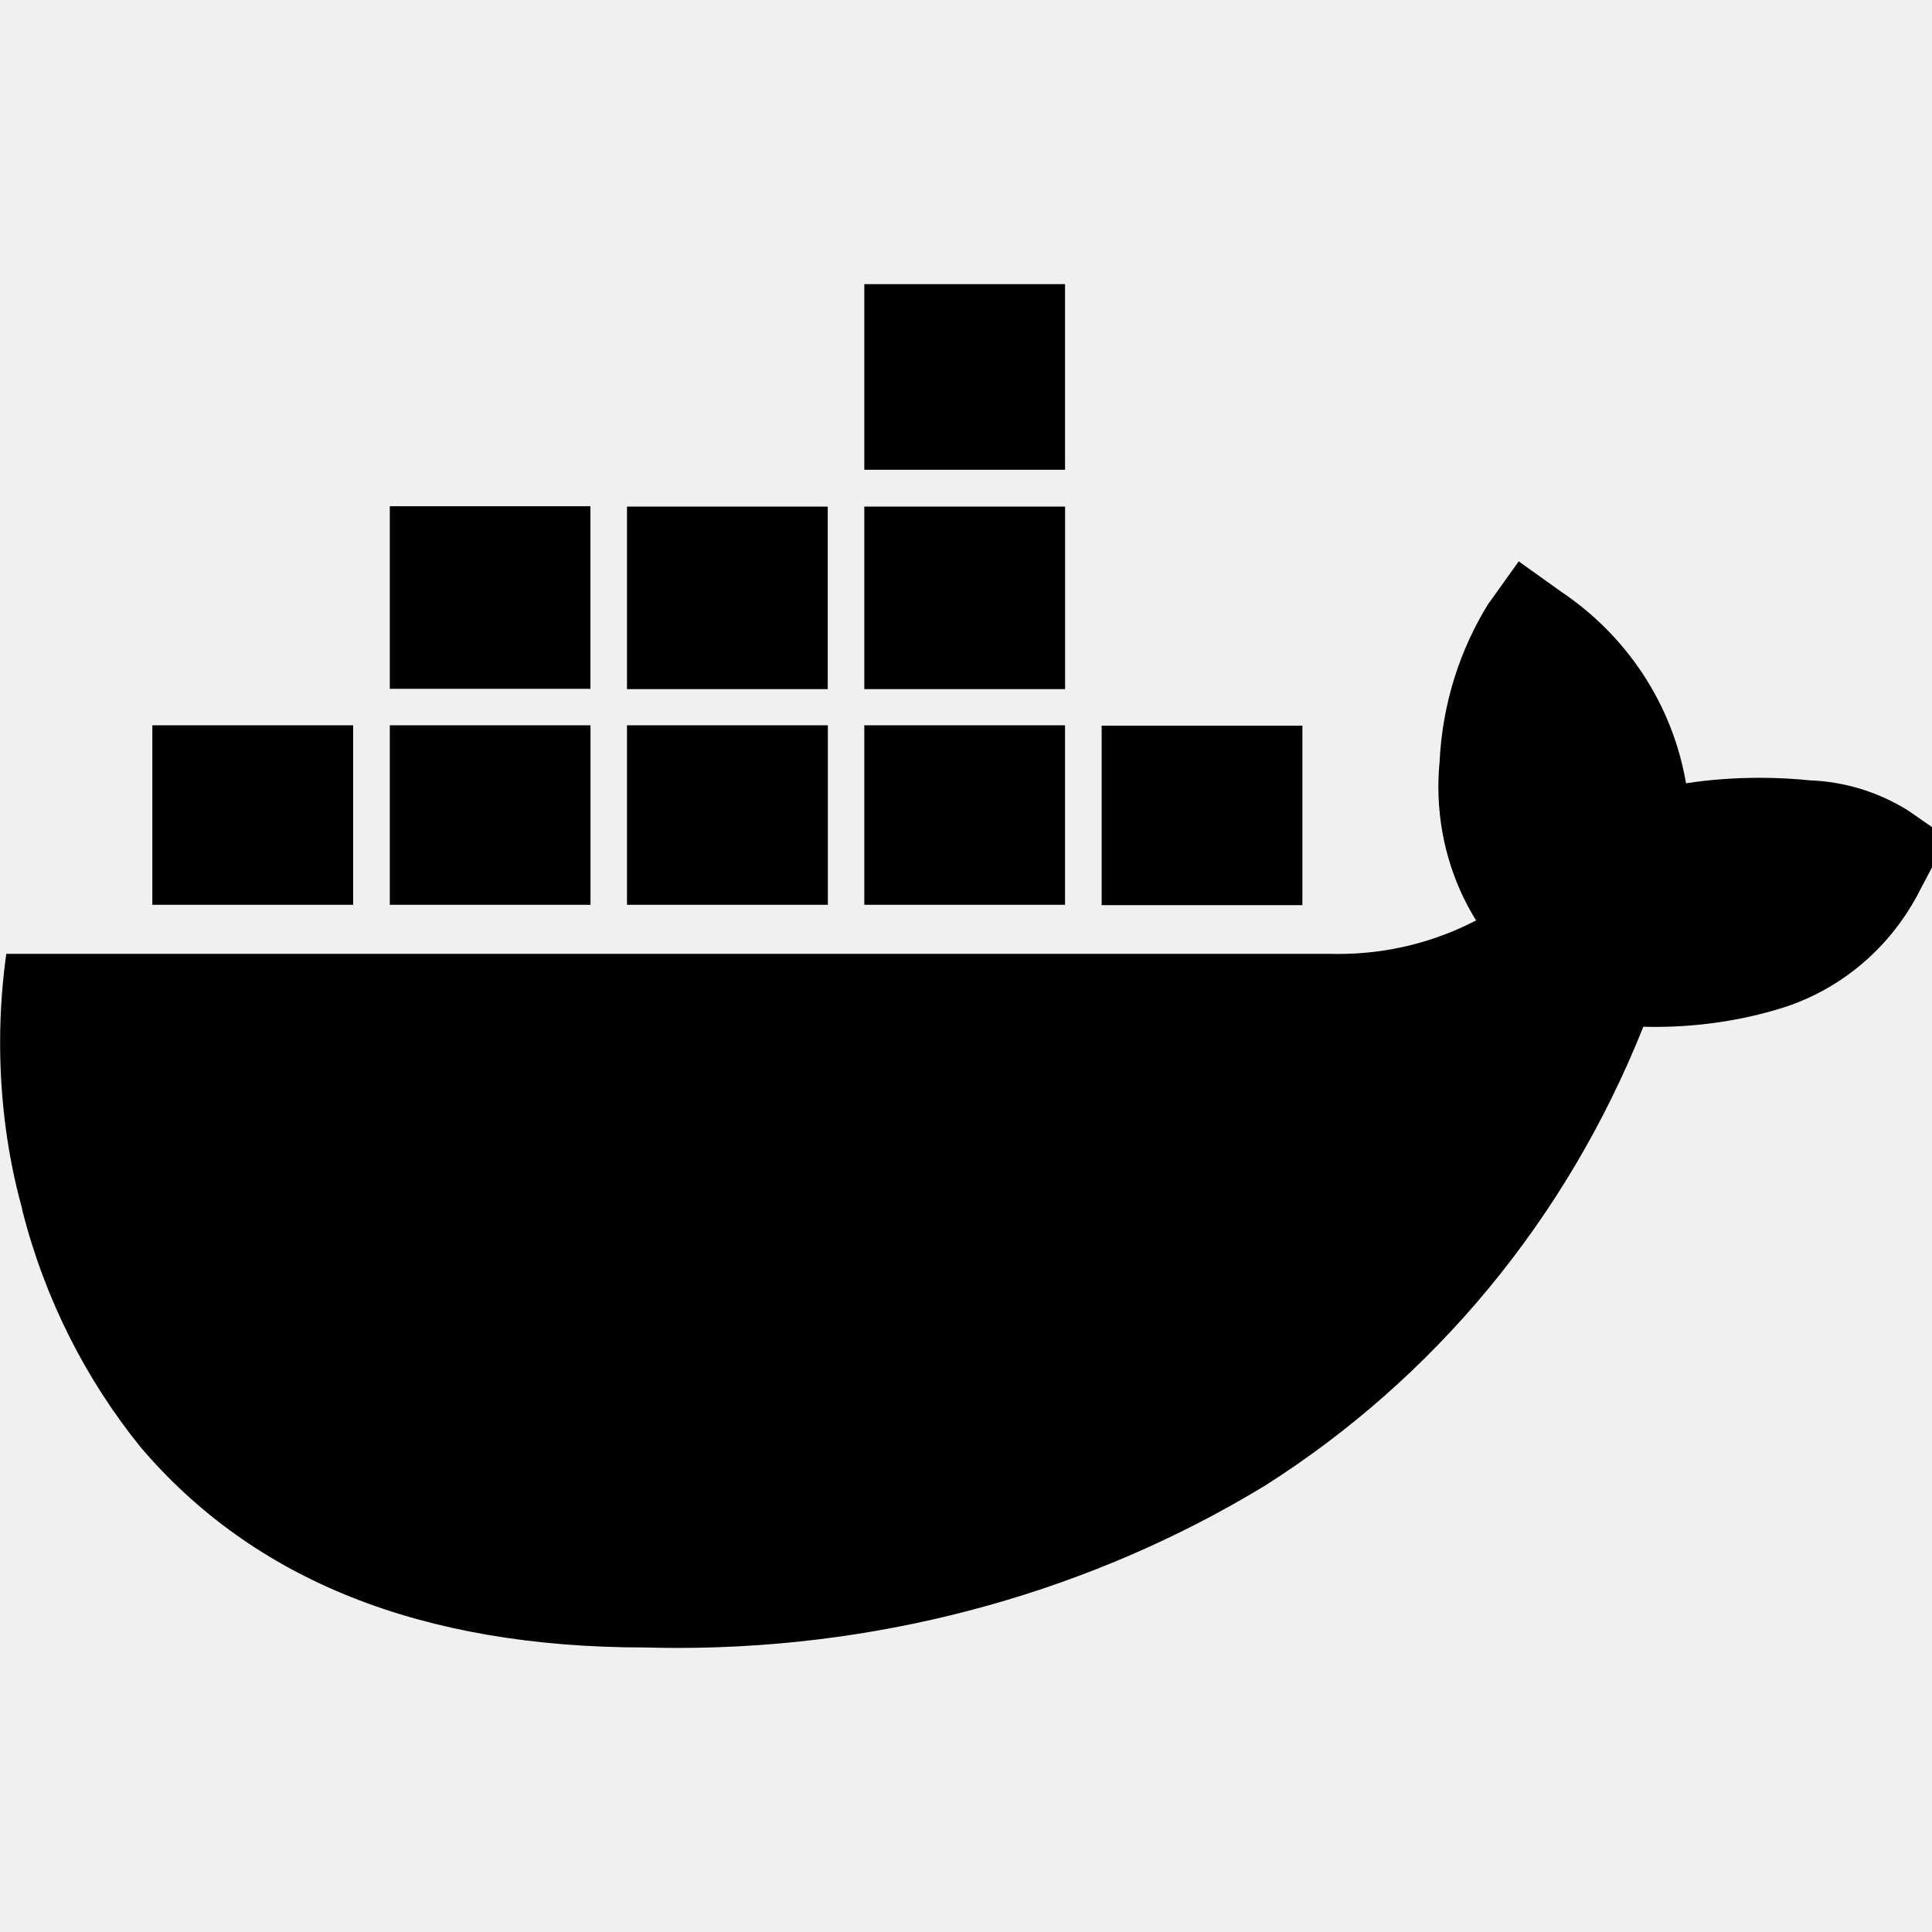
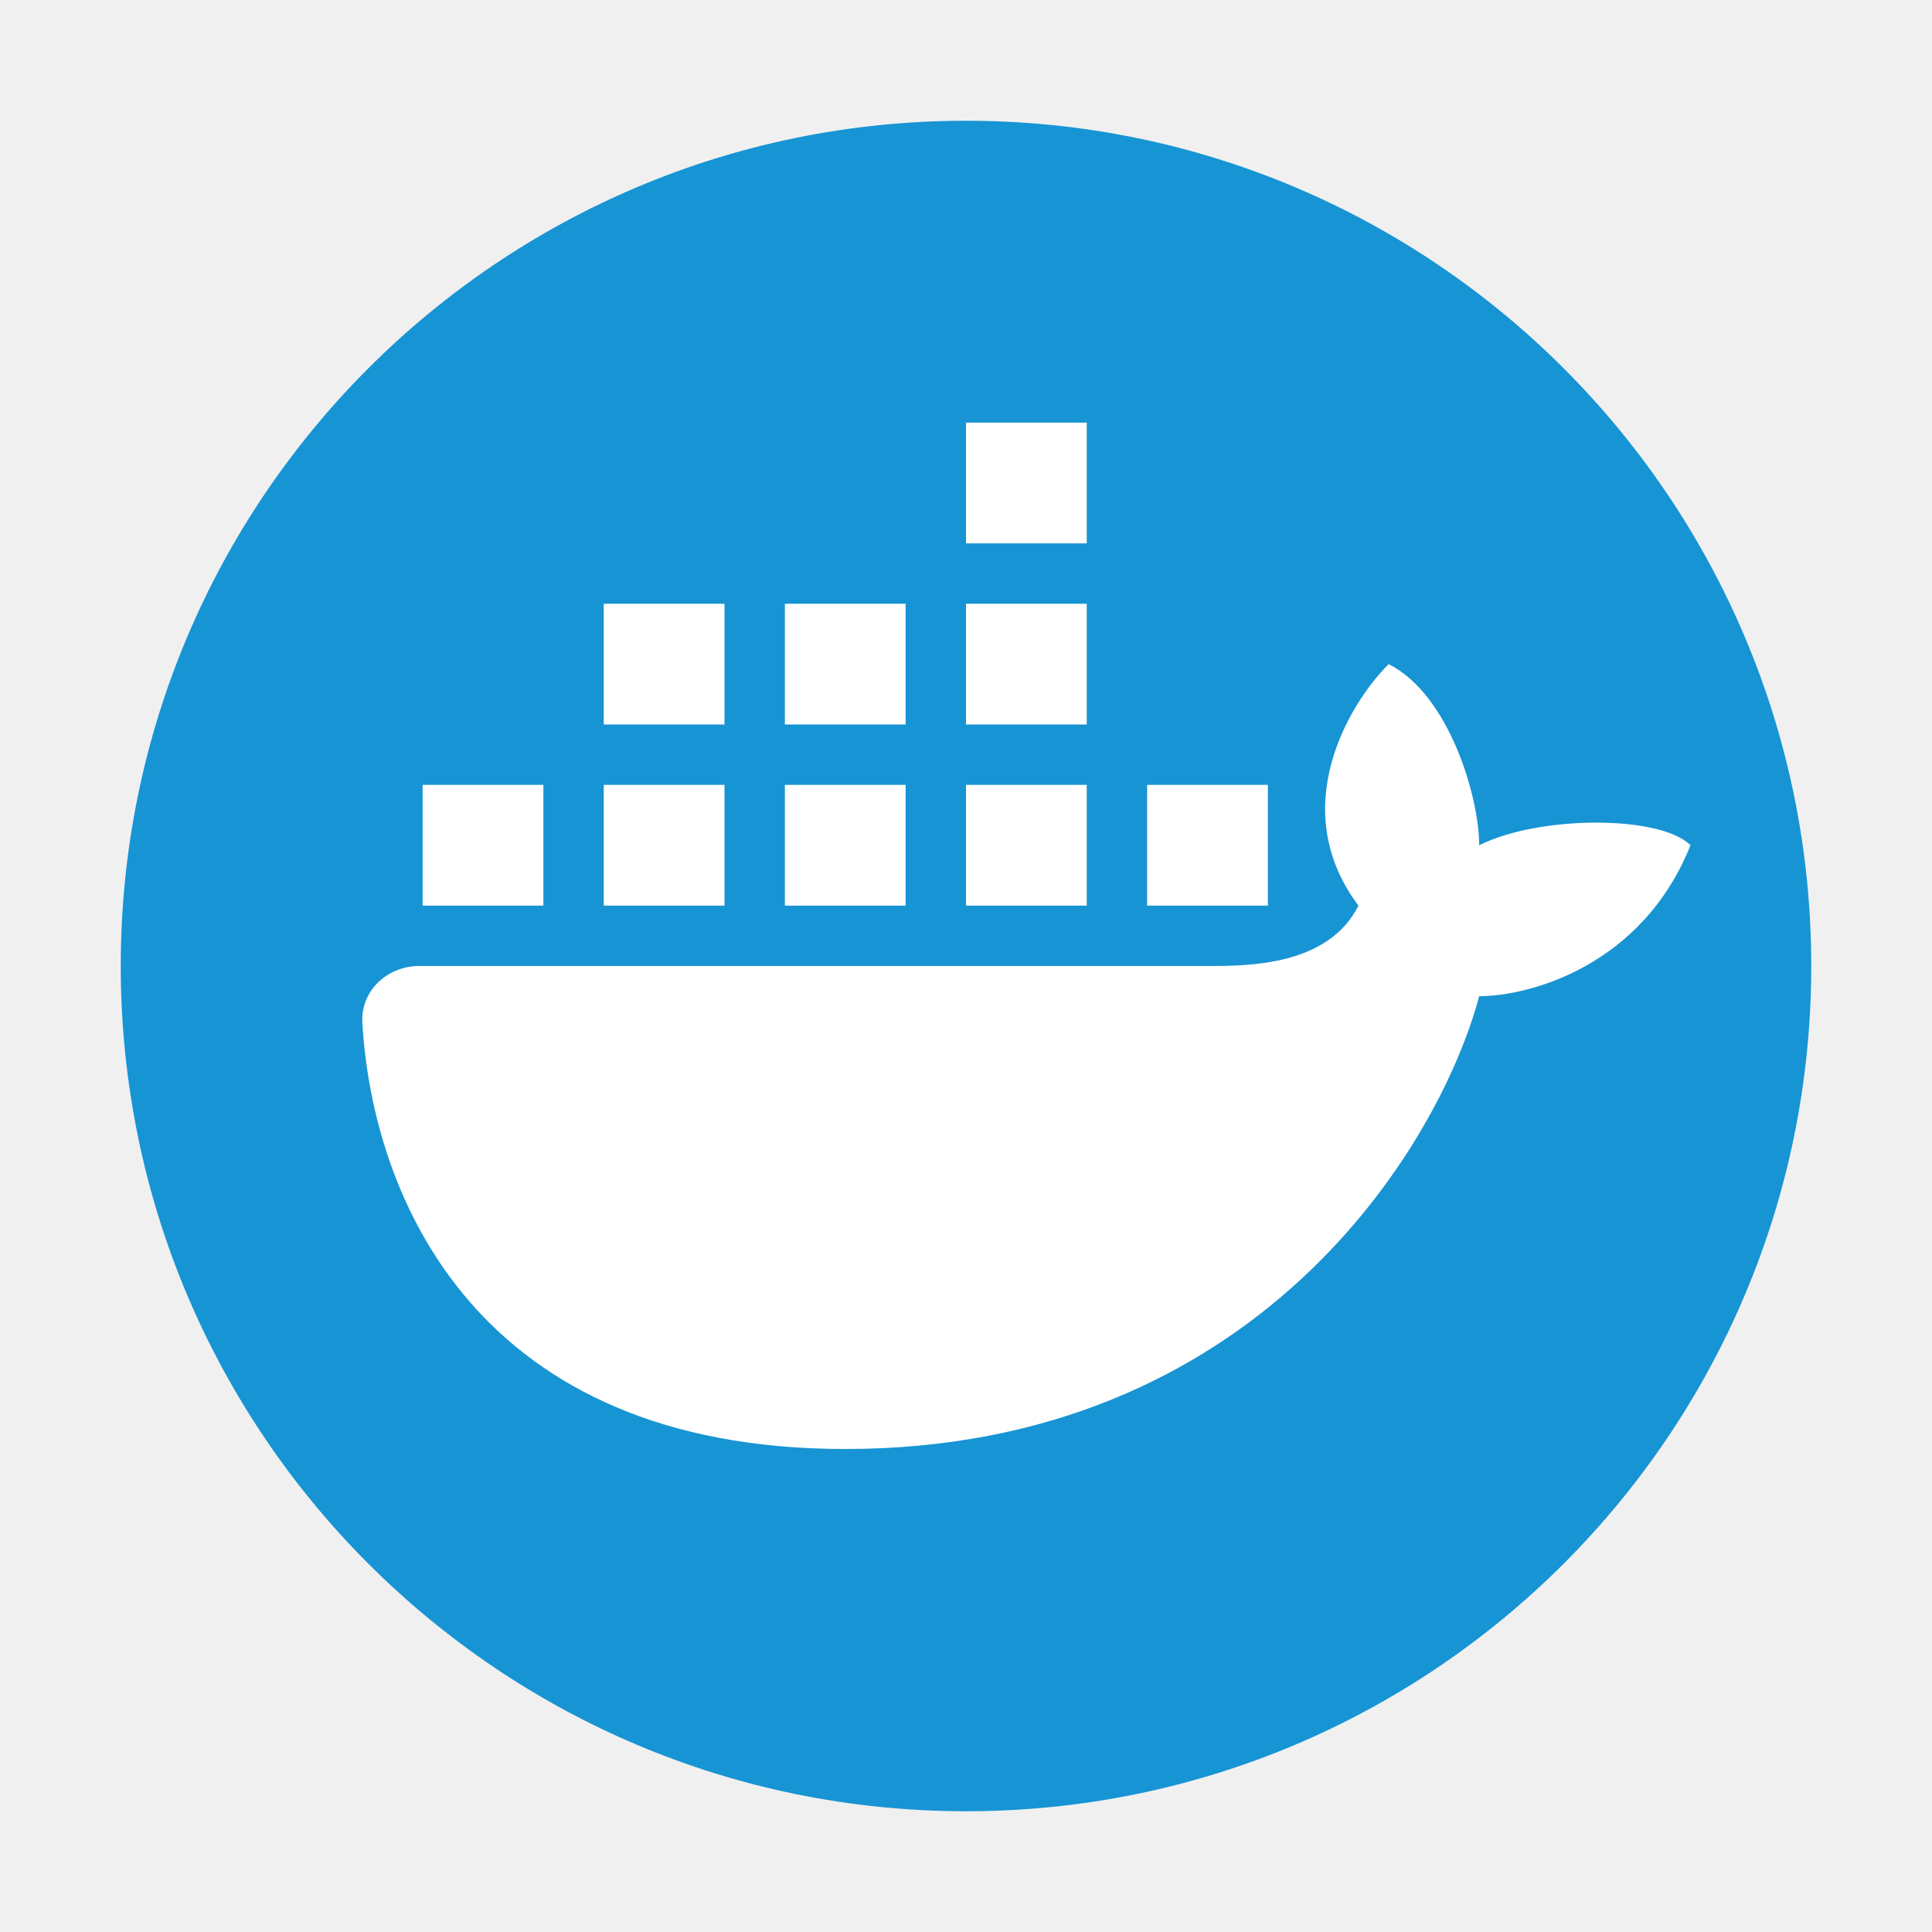
- <svg xmlns="http://www.w3.org/2000/svg" fill="#000000" width="800px" height="800px" viewBox="0 -5 34 34">
-   <path d="m15.21 10.923v-3.159h3.533v3.159zm3.533-10.923v3.267h-3.533v-3.267zm4.177 7.77v3.159h-3.533v-3.159zm-8.353-3.855v3.213h-3.533v-3.213zm4.177 0v3.213h-3.534v-3.213zm14.834 5.348.696.482-.482.914c-.504.998-1.377 1.749-2.434 2.081l-.029.008c-.662.205-1.423.324-2.211.324-.07 0-.139-.001-.208-.003h.01c-1.36 3.409-3.692 6.19-6.652 8.072l-.068.041c-2.937 1.771-6.484 2.819-10.276 2.819-.2 0-.398-.003-.597-.009l.029.001q-5.89 0-8.889-3.534c-.957-1.185-1.68-2.603-2.072-4.152l-.016-.076c-.239-.864-.377-1.857-.377-2.881 0-.551.04-1.094.117-1.624l-.007.06h23.294c.044.001.096.002.148.002.885 0 1.719-.219 2.451-.605l-.029.014c-.416-.669-.663-1.481-.663-2.35 0-.153.008-.304.023-.453l-.002.019c.049-1.036.361-1.991.871-2.809l-.014.025.536-.75.75.536c1.139.766 1.944 1.956 2.189 3.339l.005.031c.39-.062.841-.097 1.299-.097.307 0 .61.016.909.047l-.037-.003c.647.024 1.245.22 1.753.542l-.014-.009zm-27.363-1.499v3.159h-3.534v-3.159zm4.177 0v3.159h-3.532v-3.159zm4.177 0v3.159h-3.535v-3.159zm-4.178-3.855v3.213h-3.531v-3.213z" />
+ <svg xmlns="http://www.w3.org/2000/svg" width="800px" height="800px" viewBox="0 0 32 32" fill="none">
+   <circle cx="16" cy="16" r="14" fill="#1794D4" />
+   <path d="M18 7H16V9H18V7Z" fill="white" />
+   <path d="M10 10H12V12H10V10Z" fill="white" />
+   <path d="M6.002 16.941C6.172 19.843 7.9 24 14 24C20.8 24 23.833 19 24.5 16.5C25.333 16.5 27.2 16 28 14C27.5 13.5 25.5 13.5 24.5 14C24.5 13.2 24 11.5 23 11C22.333 11.667 21.3 13.4 22.5 15C22 16 20.667 16 20 16H6.943C6.413 16 5.97 16.413 6.002 16.941Z" fill="white" />
+   <path d="M9 13H7V15H9V13Z" fill="white" />
+   <path d="M10 13H12V15H10V13Z" fill="white" />
+   <path d="M15 13H13V15H15V13Z" fill="white" />
+   <path d="M16 13H18V15H16V13Z" fill="white" />
+   <path d="M21 13H19V15H21V13Z" fill="white" />
+   <path d="M15 10H13V12H15V10Z" fill="white" />
+   <path d="M16 10H18V12H16V10Z" fill="white" />
</svg>
